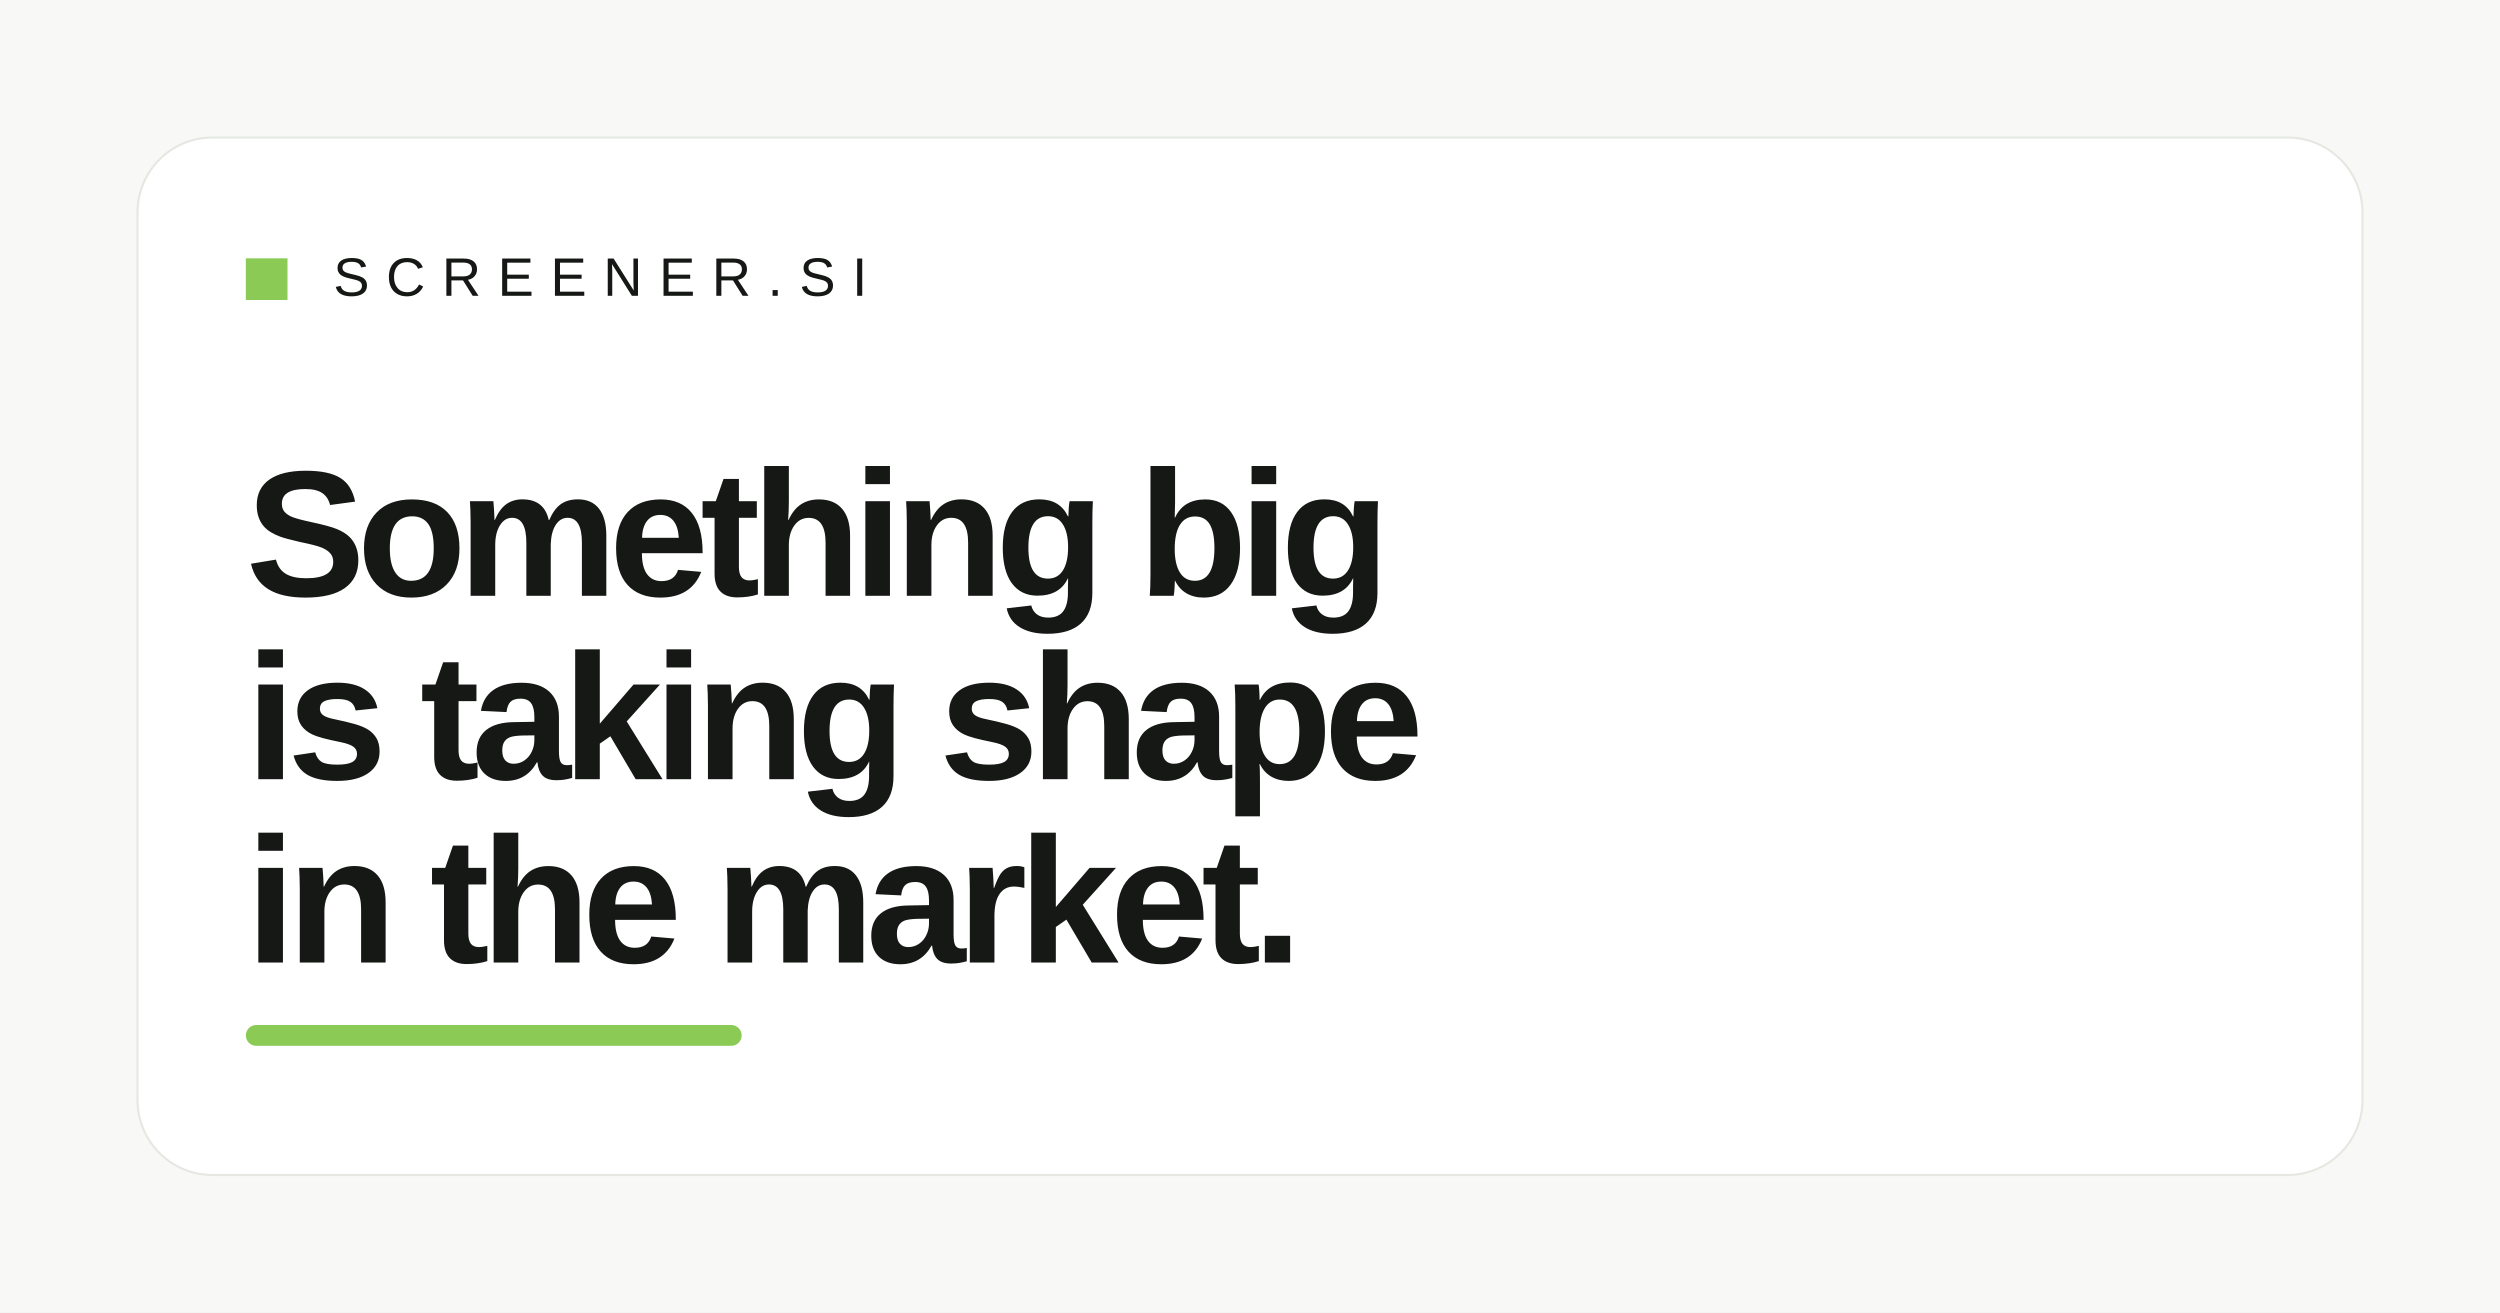
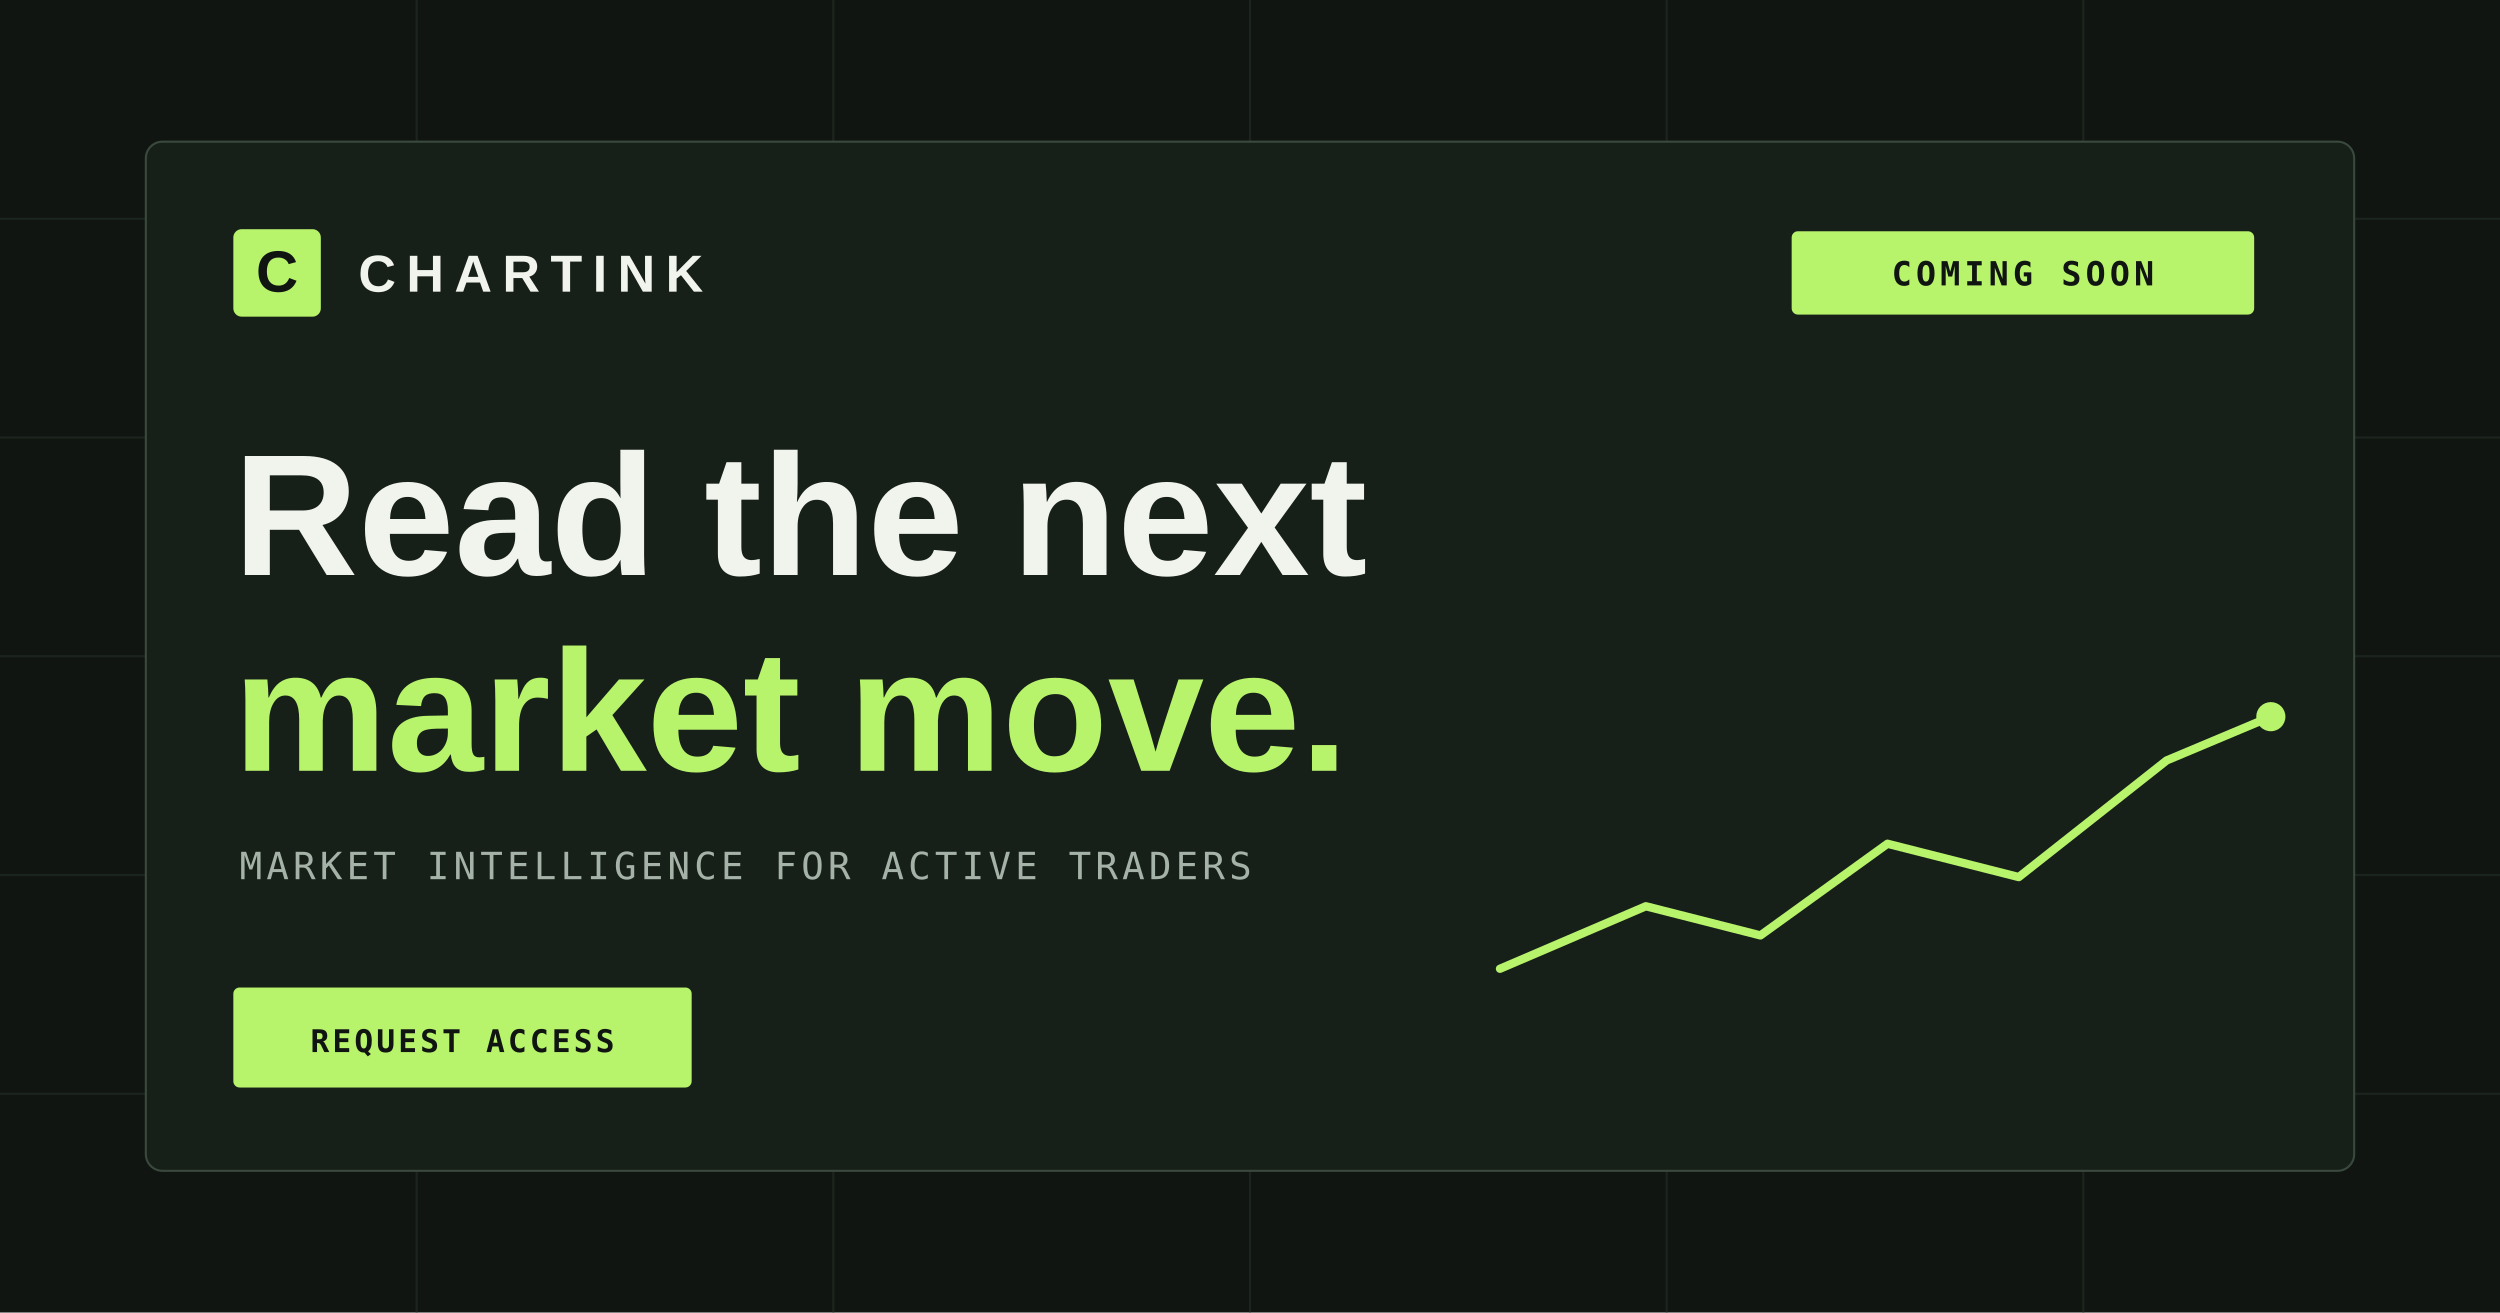
<svg xmlns="http://www.w3.org/2000/svg" viewBox="0 0 1200 630">
-   <rect width="1200" height="630" fill="#F8F9F6" />
-   <rect x="66" y="66" width="1068" height="498" rx="36" fill="#FFFFFF" stroke="#E5E8E1" />
-   <rect x="118" y="124" width="20" height="20" fill="#8BCB55" />
-   <text x="160" y="142" fill="#151815" font-family="Arial, Helvetica, sans-serif" font-size="26" letter-spacing="8">SCREENER.SI</text>
-   <text x="118" y="286" fill="#151815" font-family="Arial, Helvetica, sans-serif" font-size="86" font-weight="700" letter-spacing="-4">Something big</text>
-   <text x="118" y="374" fill="#151815" font-family="Arial, Helvetica, sans-serif" font-size="86" font-weight="700" letter-spacing="-4">is taking shape</text>
-   <text x="118" y="462" fill="#151815" font-family="Arial, Helvetica, sans-serif" font-size="86" font-weight="700" letter-spacing="-4">in the market.</text>
-   <rect x="118" y="492" width="238" height="10" rx="5" fill="#8BCB55" />
+   <rect width="1200" height="630" fill="#101511" />
+   <path d="M0 105H1200M0 210H1200M0 315H1200M0 420H1200M0 525H1200M200 0V630M400 0V630M600 0V630M800 0V630M1000 0V630" stroke="#263229" stroke-width="1" opacity=".55" />
+   <rect x="70" y="68" width="1060" height="494" rx="8" fill="#171F19" stroke="#3A493D" />
+   <rect x="112" y="110" width="42" height="42" rx="4" fill="#B8F36C" />
+   <text x="133" y="140" fill="#101511" font-family="Arial, Helvetica, sans-serif" font-size="28" font-weight="700" text-anchor="middle">C</text>
+   <text x="172" y="140" fill="#F0F4EC" font-family="Arial, Helvetica, sans-serif" font-size="25" font-weight="700" letter-spacing="5">CHARTINK</text>
+   <rect x="860" y="111" width="222" height="40" rx="3" fill="#B8F36C" />
+   <text x="971" y="137" fill="#101511" font-family="monospace" font-size="16" font-weight="700" letter-spacing="2" text-anchor="middle">COMING SOON</text>
+   <text x="112" y="276" fill="#F0F4EC" font-family="Arial, Helvetica, sans-serif" font-size="83" font-weight="700">Read the next</text>
+   <text x="112" y="370" fill="#B8F36C" font-family="Arial, Helvetica, sans-serif" font-size="83" font-weight="700">market move.</text>
+   <text x="115" y="422" fill="#A5B2A7" font-family="monospace" font-size="18" letter-spacing="2">MARKET INTELLIGENCE FOR ACTIVE TRADERS</text>
+   <path d="M720 465L790 435L845 449L906 405L969 421L1040 365L1090 344" fill="none" stroke="#B8F36C" stroke-width="4" stroke-linecap="round" stroke-linejoin="round" />
+   <circle cx="1090" cy="344" r="7" fill="#B8F36C" />
+   <rect x="112" y="474" width="220" height="48" rx="3" fill="#B8F36C" />
+   <text x="222" y="505" fill="#101511" font-family="monospace" font-size="15" font-weight="700" letter-spacing="1.5" text-anchor="middle">REQUEST ACCESS</text>
</svg>
